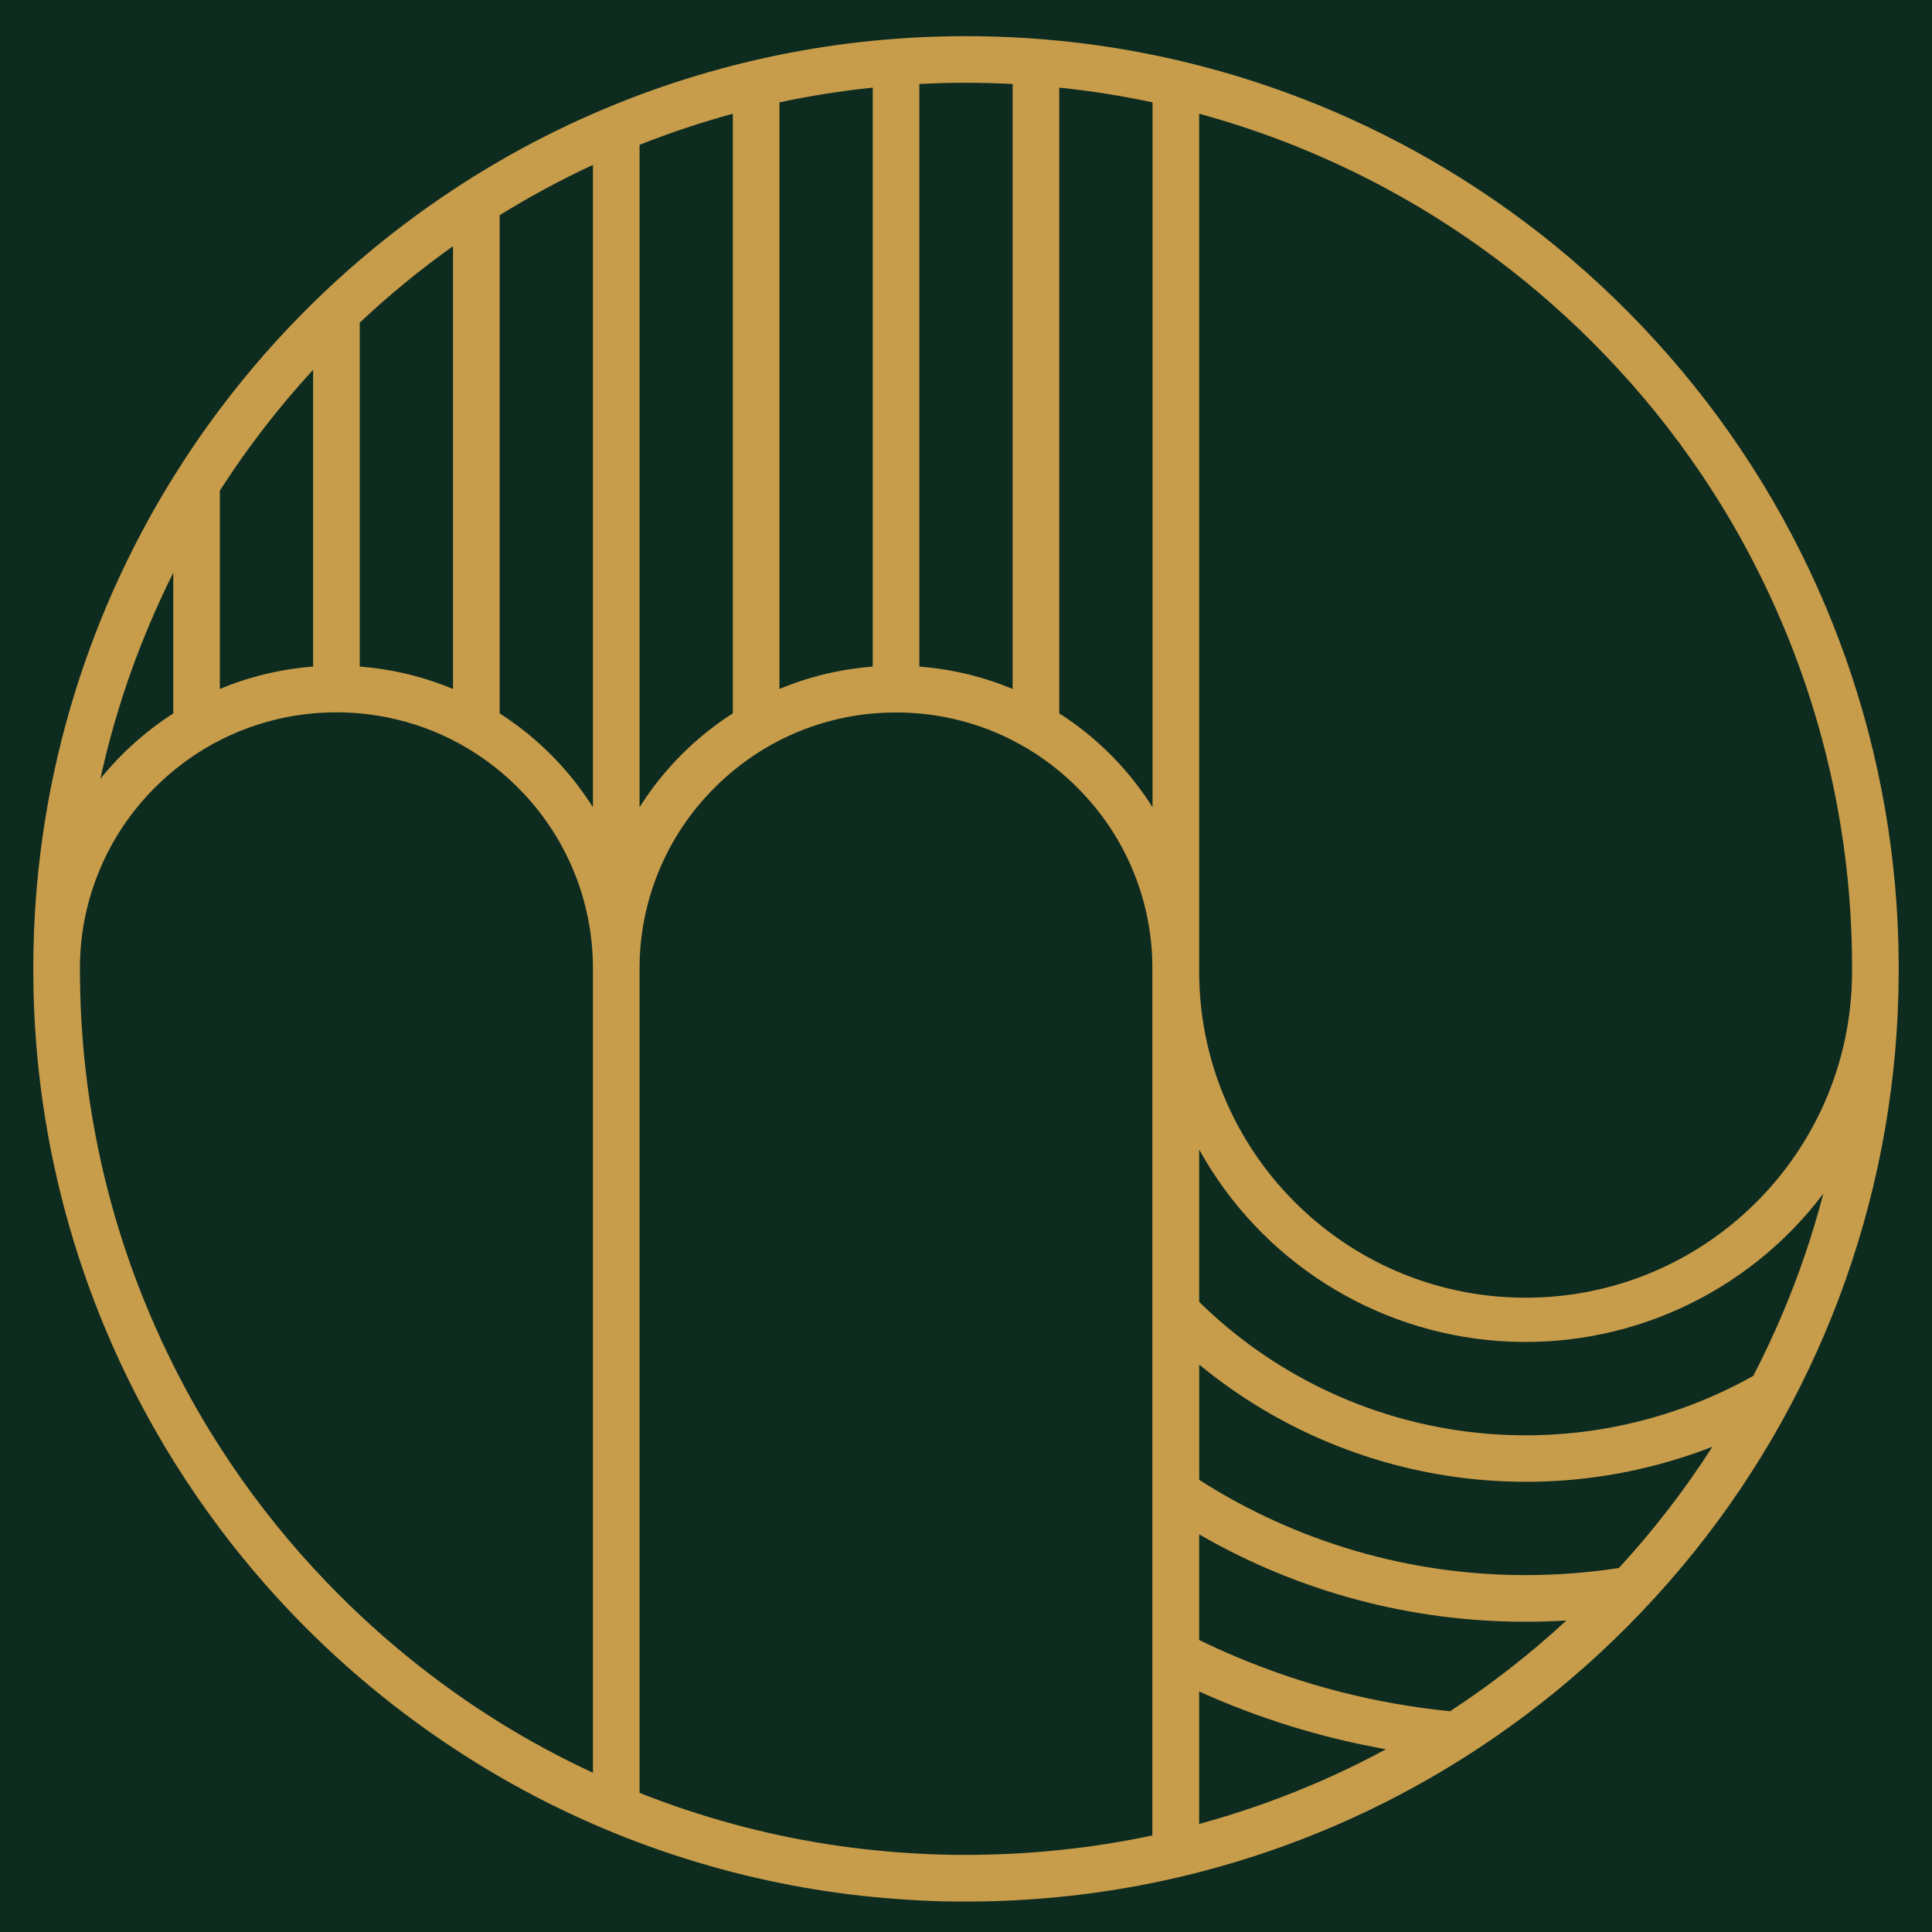
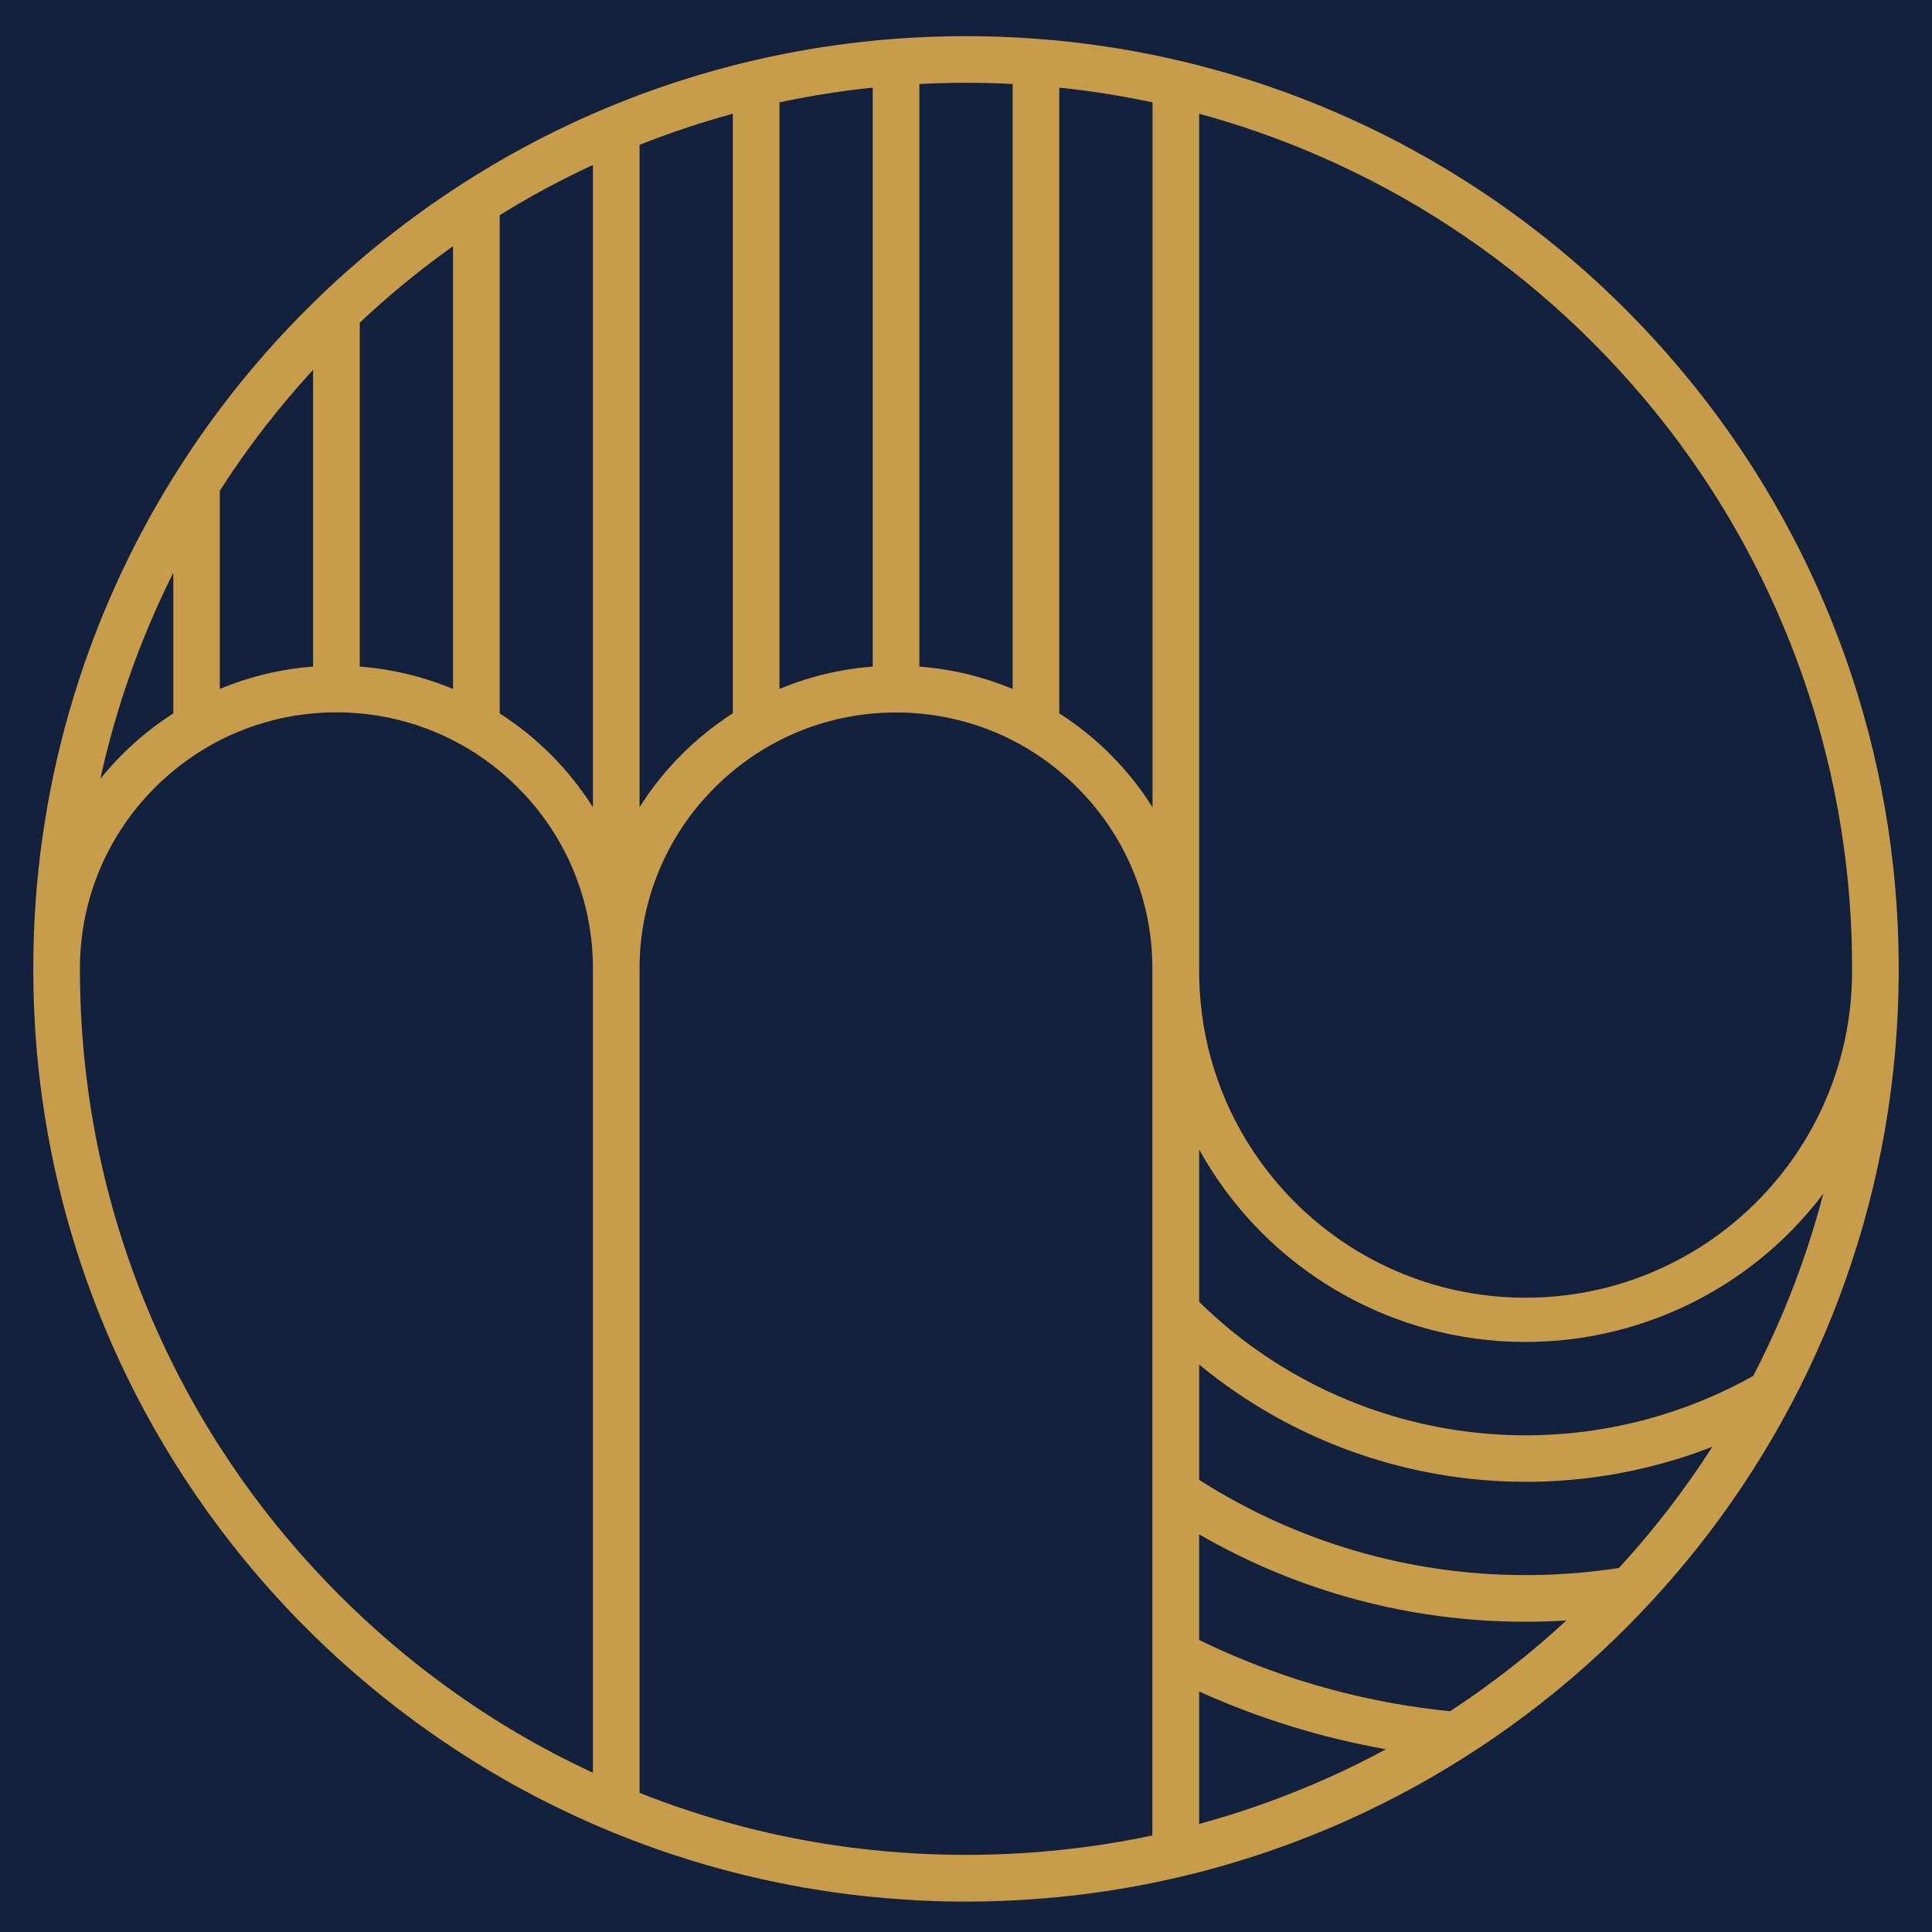
<svg xmlns="http://www.w3.org/2000/svg" viewBox="845 345 870 870">
-   <rect x="845" y="345" width="870" height="870" fill="#0D2B1F" />
+   <rect x="845" y="345" width="870" height="870" fill="#14213D" />
  <path fill="#c79c4b" d="M1700,779.13A418.46,418.46,0,0,0,1608.08,519q-11.24-14-23.62-27.05a421.5,421.5,0,0,0-52.39-46.67q-14-10.51-28.85-19.85A417.45,417.45,0,0,0,1385,374.51q-10.41-2.67-21-4.83a420.3,420.3,0,0,0-42-6.33c-6.94-.68-14-1.21-21-1.55s-14-.52-21-.52-14,.18-21,.52-14,.87-21,1.55a420.3,420.3,0,0,0-42,6.33q-10.59,2.16-21,4.83a422.32,422.32,0,0,0-42,13.21q-10.65,4-21,8.5a419.32,419.32,0,0,0-42,21.25q-10.69,6.19-21,13a422.12,422.12,0,0,0-42,31.65q-10.81,9.25-21,19.24a421.45,421.45,0,0,0-42,47.9q-11.16,14.84-21,30.68a417.95,417.95,0,0,0-63,219.59c0,.58,0,1.17,0,1.76s0,1.18,0,1.76a417.95,417.95,0,0,0,63,219.59q9.83,15.82,21,30.68a421.45,421.45,0,0,0,42,47.9q10.17,10,21,19.24a422.12,422.12,0,0,0,42,31.65q10.29,6.8,21,13a419.32,419.32,0,0,0,42,21.25q10.37,4.52,21,8.5a422.32,422.32,0,0,0,42,13.21q10.41,2.67,21,4.83a417.41,417.41,0,0,0,42,6.32q10.42,1,21,1.56t21,.52q10.56,0,21-.52t21-1.56a417.41,417.41,0,0,0,42-6.32q10.6-2.16,21-4.83a417.45,417.45,0,0,0,118.19-50.92q14.85-9.33,28.85-19.85a421.5,421.5,0,0,0,52.39-46.67q12.39-13,23.62-27A418.14,418.14,0,0,0,1700,783.43c0-.71,0-1.44,0-2.15S1700,779.84,1700,779.13Zm-264.69-365.5q17.33,7.33,33.78,16.19,14.82,7.95,28.87,17.16a396.94,396.94,0,0,1,52.42,40.87q6,5.5,11.76,11.29,6.06,6.06,11.81,12.33a396.87,396.87,0,0,1,42.14,54.58q9.95,15.48,18.4,31.87,7.13,13.71,13.17,28.05A396.27,396.27,0,0,1,1679,779.11c0,.72,0,1.45,0,2.17s0,1.44,0,2.17a147,147,0,0,1-294-2.17V396.22A393.67,393.67,0,0,1,1435.33,413.63ZM1364,391.1V708.51a137.11,137.11,0,0,0-35-37.5c-2.26-1.66-4.59-3.25-7-4.77V384.46A393.4,393.4,0,0,1,1364,391.1Zm-84-8.82q10.54,0,21,.55V655.25c-3.06-1.29-6.2-2.47-9.38-3.52a136.76,136.76,0,0,0-21-5.17q-5.73-.93-11.62-1.39V382.83Q1269.49,382.28,1280,382.28Zm-42,2.18V645.17a138.71,138.71,0,0,0-14.09,1.82,135.36,135.36,0,0,0-25.67,7.34c-.75.29-1.5.6-2.24.91V391.1A394.2,394.2,0,0,1,1238,384.46Zm-63,11.76v270a137.28,137.28,0,0,0-42,42.27V410.23A393.15,393.15,0,0,1,1175,396.22Zm-63,23V708.51a137.17,137.17,0,0,0-42-42.27V441.91A395.23,395.23,0,0,1,1112,419.26Zm-63,36.6V655.25a135.83,135.83,0,0,0-42-10.08V490.3A396.31,396.31,0,0,1,1049,455.86Zm-63,55.66V645.17a136,136,0,0,0-42,10.07v-89.3A396.77,396.77,0,0,1,986,511.52ZM912.38,626q5-11.76,10.65-23.1v63.36a137.89,137.89,0,0,0-32.82,29.43A394.51,394.51,0,0,1,912.38,626ZM1070,1120.65q-10.72-6.64-21-14a400,400,0,0,1-42-34.44q-4.62-4.34-9.14-8.85-6.07-6.09-11.86-12.38a396.77,396.77,0,0,1-42-54.42,392.42,392.42,0,0,1-21-36.93q-5.68-11.35-10.65-23.1a395.64,395.64,0,0,1-22.18-69.69A400.4,400.4,0,0,1,881,782.83c0-.52,0-1,0-1.55s0-1,0-1.55a114.7,114.7,0,0,1,33.82-80.12c2.62-2.62,5.35-5.11,8.17-7.44a114.69,114.69,0,0,1,63-25.92q5.21-.46,10.5-.47t10.5.47a114.69,114.69,0,0,1,63,25.92q4.23,3.51,8.17,7.44A114.72,114.72,0,0,1,1112,781.28v362A395.15,395.15,0,0,1,1070,1120.65Zm252,57.45q-10.44,1.1-21,1.63t-21,.55q-10.54,0-21-.55t-21-1.63a394.23,394.23,0,0,1-42-6.65q-10.58-2.27-21-5.11a395.4,395.4,0,0,1-42-14v-371a114.72,114.72,0,0,1,33.83-81.67c2.62-2.62,5.35-5.11,8.17-7.44a115,115,0,0,1,13.9-9.88c2.32-1.41,4.69-2.73,7.1-3.94a113.2,113.2,0,0,1,18.57-7.53,114.43,114.43,0,0,1,23.43-4.57q5.21-.46,10.5-.47t10.5.47c.76.07,1.52.14,2.27.23a114.1,114.1,0,0,1,21,4.3,111.53,111.53,0,0,1,18.71,7.57,112.89,112.89,0,0,1,18.63,11.91c.8.63,1.59,1.26,2.37,1.91q4.23,3.51,8.17,7.44c2,2,3.94,4.09,5.78,6.22a114.53,114.53,0,0,1,28,75.45v390.17A393.42,393.42,0,0,1,1322,1178.1Zm113.3-29.17a395.22,395.22,0,0,1-50.3,17.41V1106.7a353.7,353.7,0,0,0,84.08,26Q1452.67,1141.61,1435.33,1148.93Zm62.65-33.35a332.21,332.21,0,0,1-96.73-24.7q-8.22-3.48-16.22-7.38v-47.56a292.62,292.62,0,0,0,147,39.34q9.26,0,18.36-.56A397.43,397.43,0,0,1,1498,1115.58Zm76-64.49a275.39,275.39,0,0,1-41.93,3.19,272.26,272.26,0,0,1-147-42.88V959.49a231.35,231.35,0,0,0,231.08,37A396.43,396.43,0,0,1,1574,1051.09Zm73.72-114.51q-6.06,14.32-13.17,28A209.78,209.78,0,0,1,1385,931.24V862.67a168,168,0,0,0,281.06,19.86A396.59,396.59,0,0,1,1647.68,936.58Z" />
</svg>
